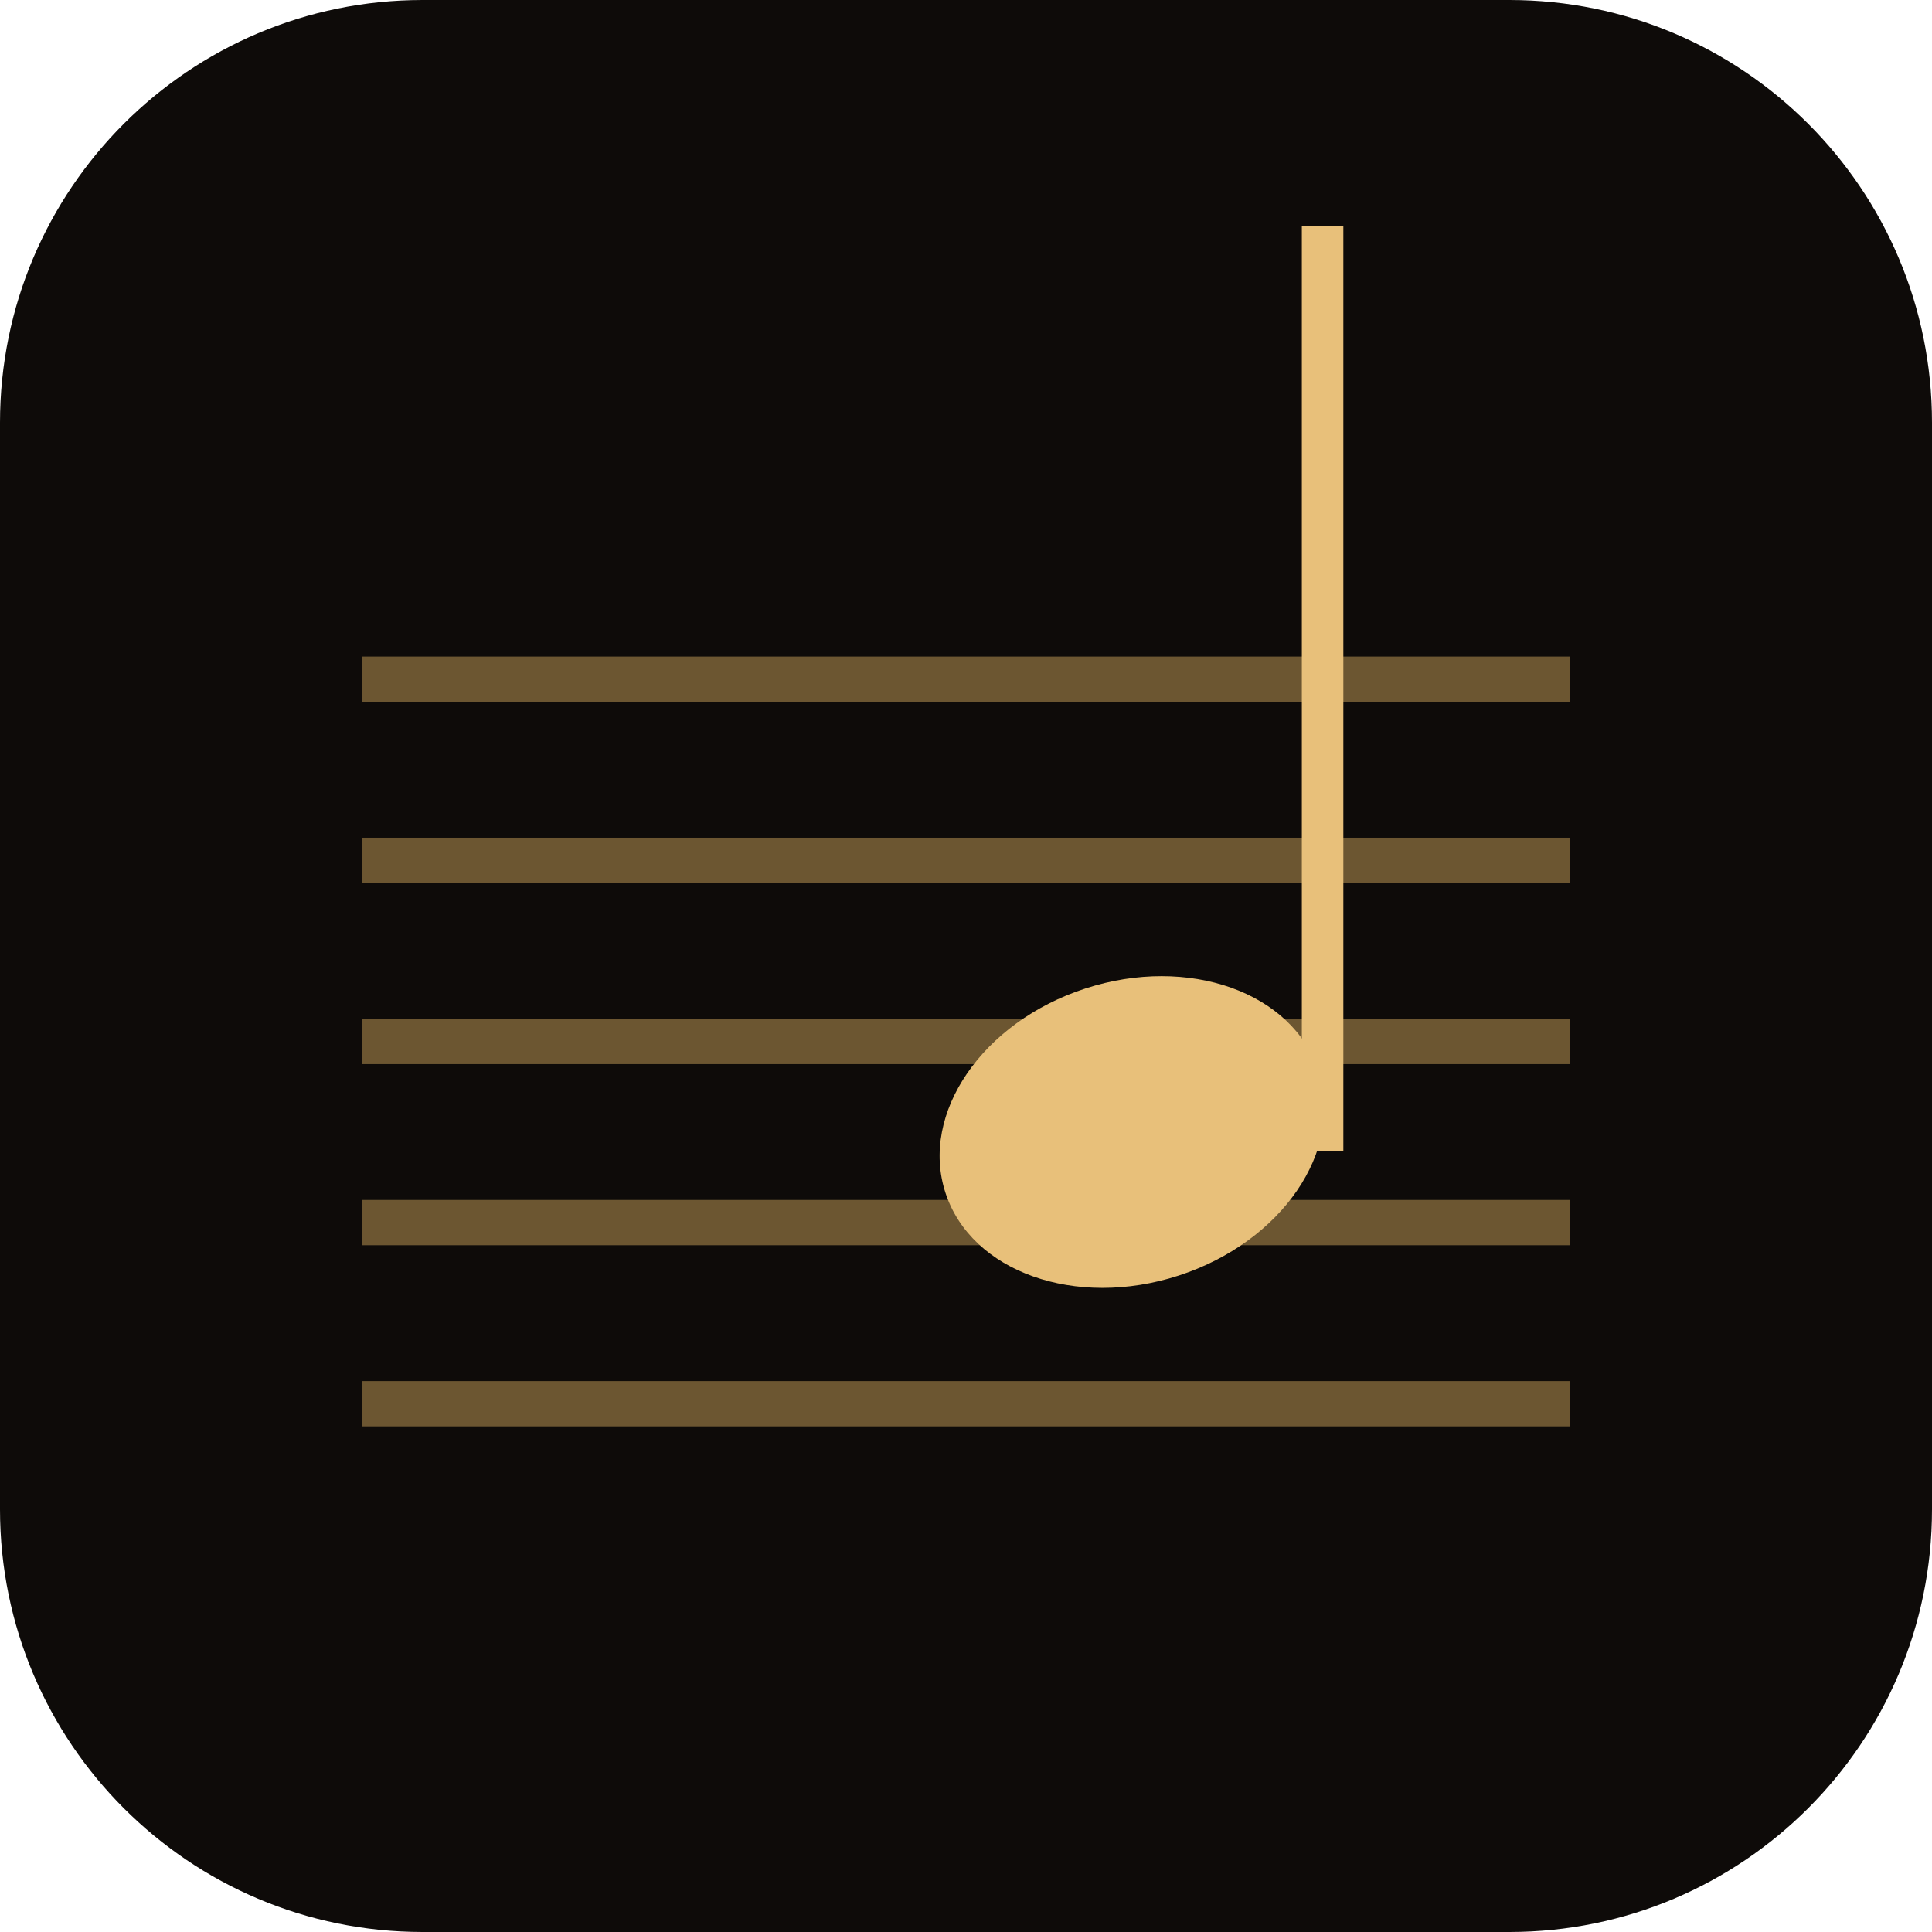
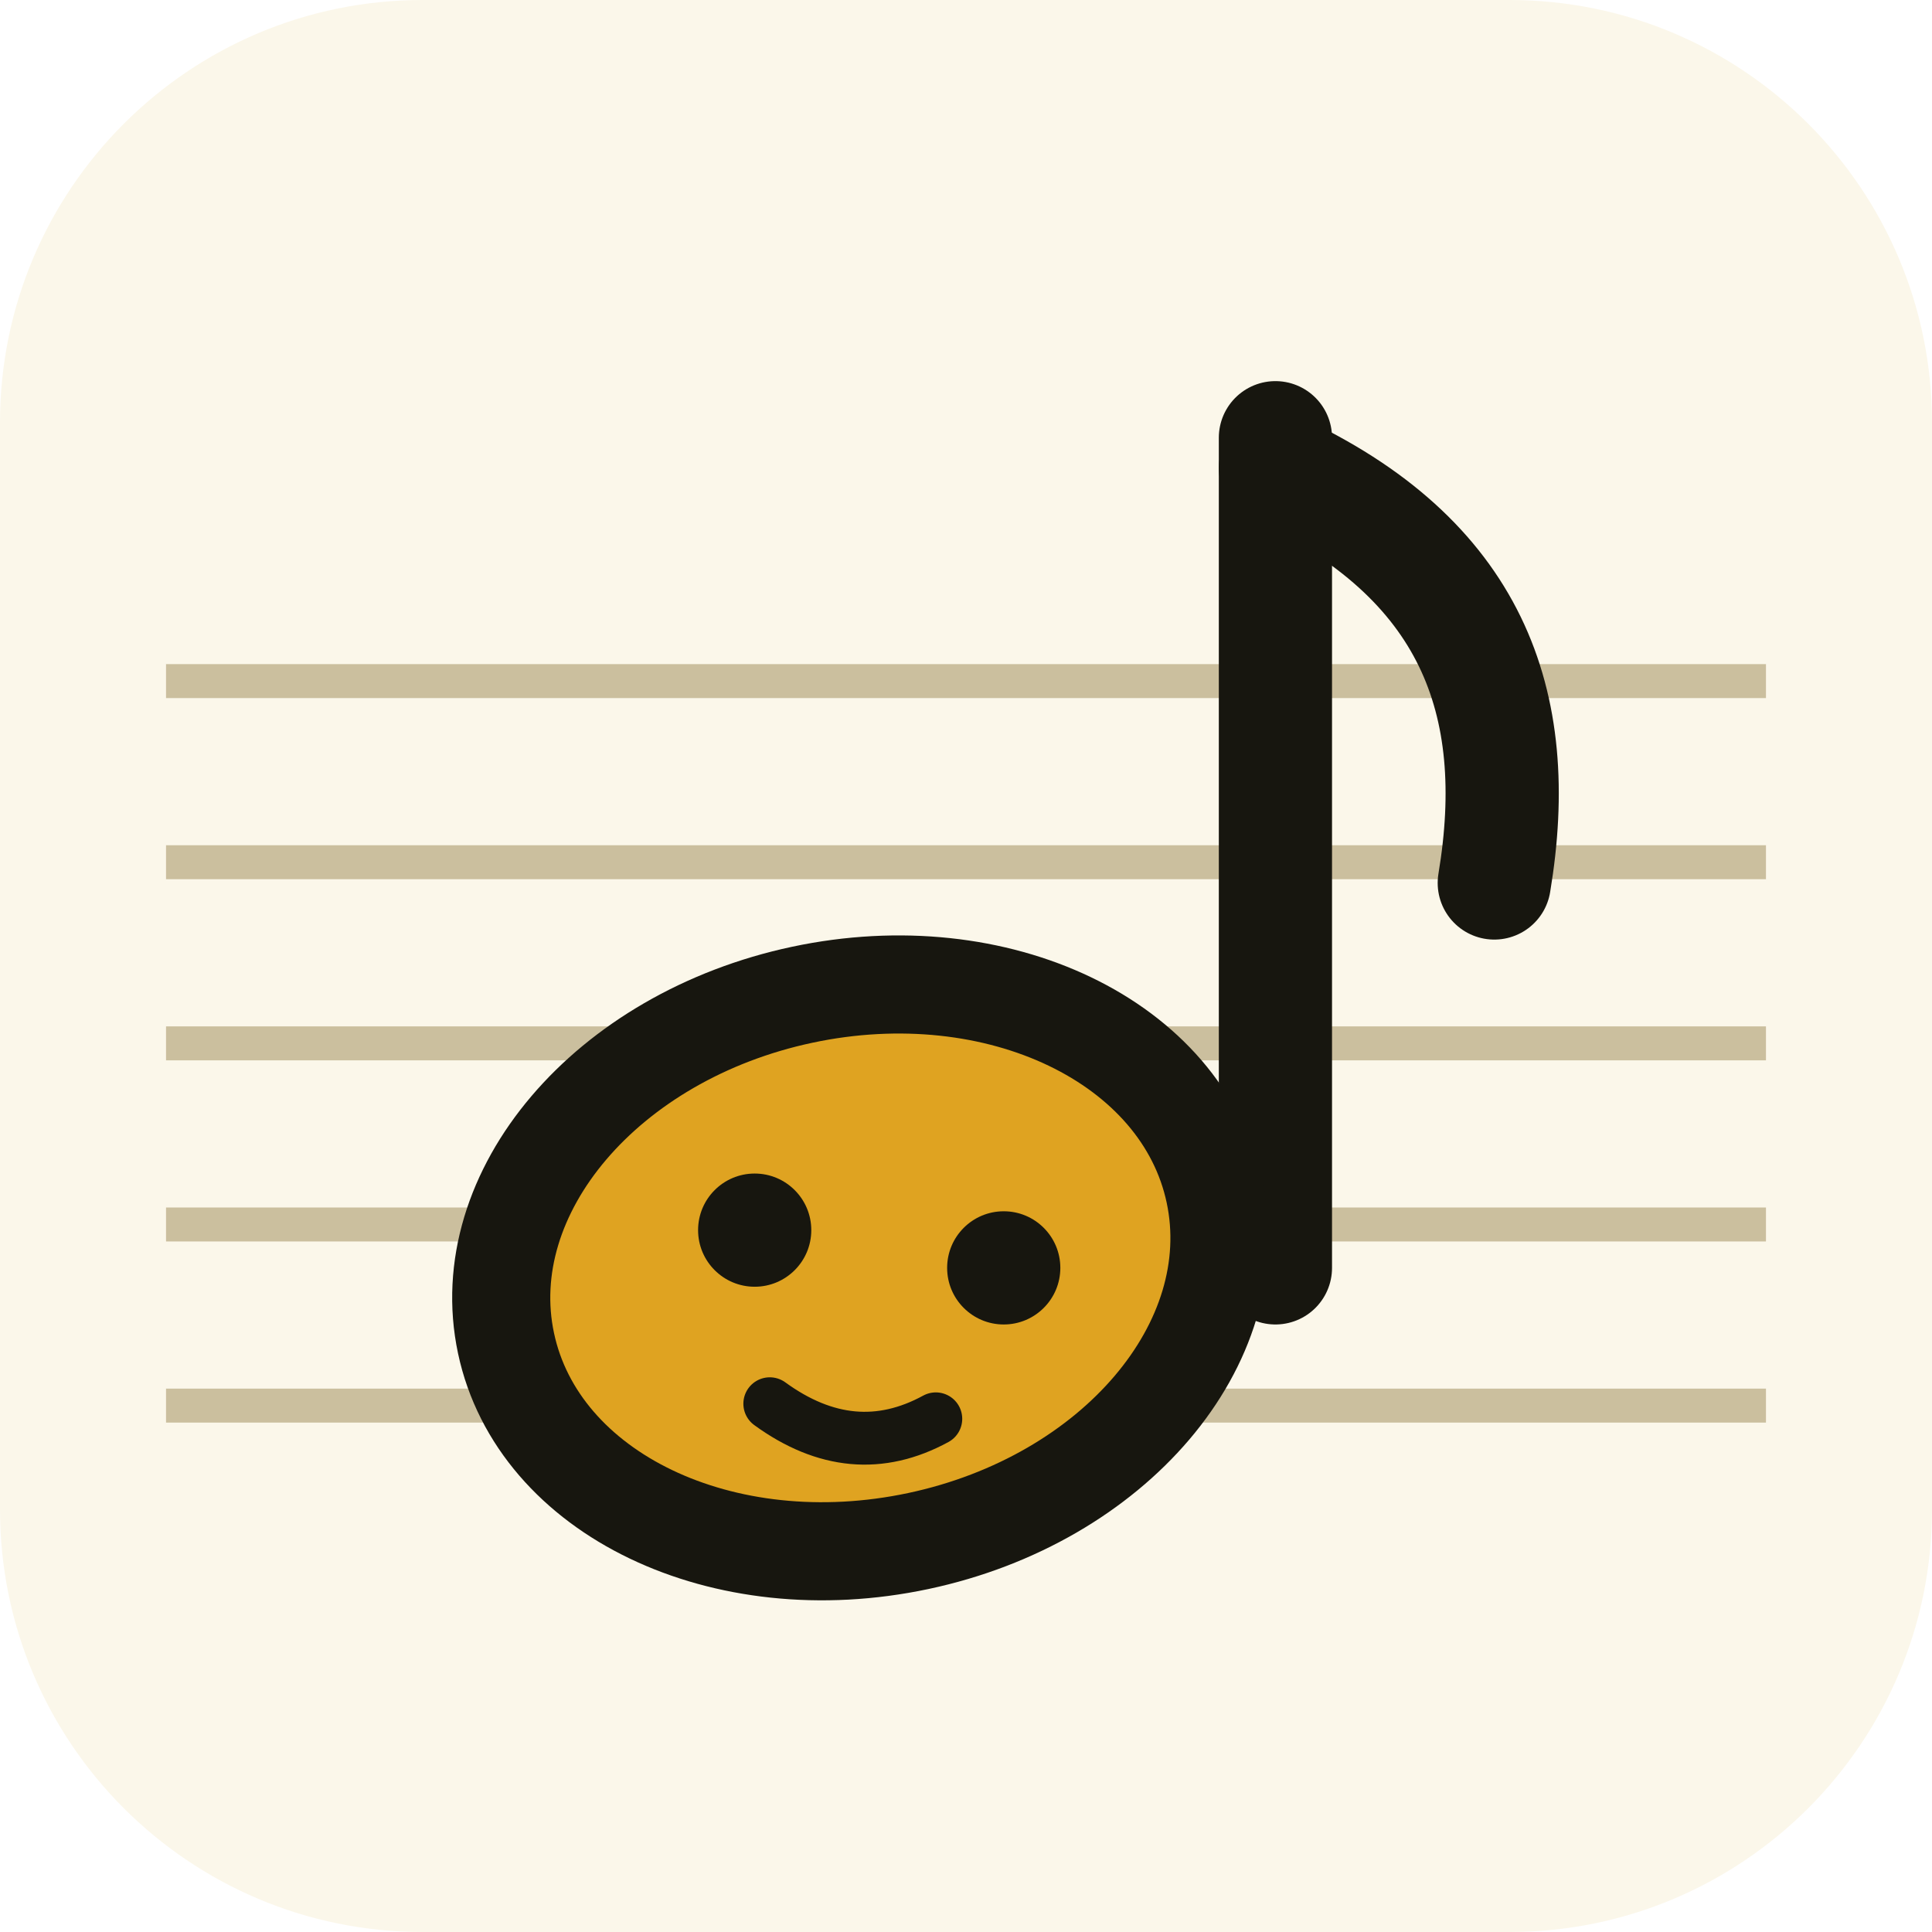
- <svg xmlns="http://www.w3.org/2000/svg" viewBox="0 0 512 512">
-   <rect width="512" height="512" rx="112" fill="#0e0b09" />
-   <g stroke="#c9a15a" stroke-width="12" opacity="0.5">
-     <line x1="96" y1="180" x2="416" y2="180" />
-     <line x1="96" y1="228" x2="416" y2="228" />
-     <line x1="96" y1="276" x2="416" y2="276" />
-     <line x1="96" y1="324" x2="416" y2="324" />
-     <line x1="96" y1="372" x2="416" y2="372" />
+ <svg xmlns="http://www.w3.org/2000/svg" viewBox="0 0 512 512" role="img" aria-label="SolFège">
+   <rect width="512" height="512" rx="112" fill="#fbf7ea" />
+   <g fill="#cbbf9e">
+     <rect x="44" y="176" width="424" height="9" />
+     <rect x="44" y="224" width="424" height="9" />
+     <rect x="44" y="272" width="424" height="9" />
+     <rect x="44" y="320" width="424" height="9" />
+     <rect x="44" y="368" width="424" height="9" />
  </g>
-   <ellipse cx="300" cy="300" rx="52" ry="40" fill="#e8c07a" transform="rotate(-18 300 300)" />
-   <rect x="345" y="60" width="11" height="245" fill="#e8c07a" />
+   <path d="M338 336V116" stroke="#17160f" stroke-width="30" stroke-linecap="round" fill="none" />
+   <path d="M338 124c52 24 66 62 58 110" stroke="#17160f" stroke-width="30" stroke-linecap="round" fill="none" />
+   <ellipse cx="222" cy="342" rx="96" ry="74" transform="rotate(-12 228 348)" fill="#dfa321" />
+   <ellipse cx="228" cy="336" rx="96" ry="74" transform="rotate(-12 228 336)" fill="none" stroke="#17160f" stroke-width="26" />
+   <circle cx="200" cy="326" r="15" fill="#17160f" />
+   <circle cx="266" cy="336" r="15" fill="#17160f" />
+   <path d="M204 372q22 16 44 4" stroke="#17160f" stroke-width="14" stroke-linecap="round" fill="none" />
</svg>
